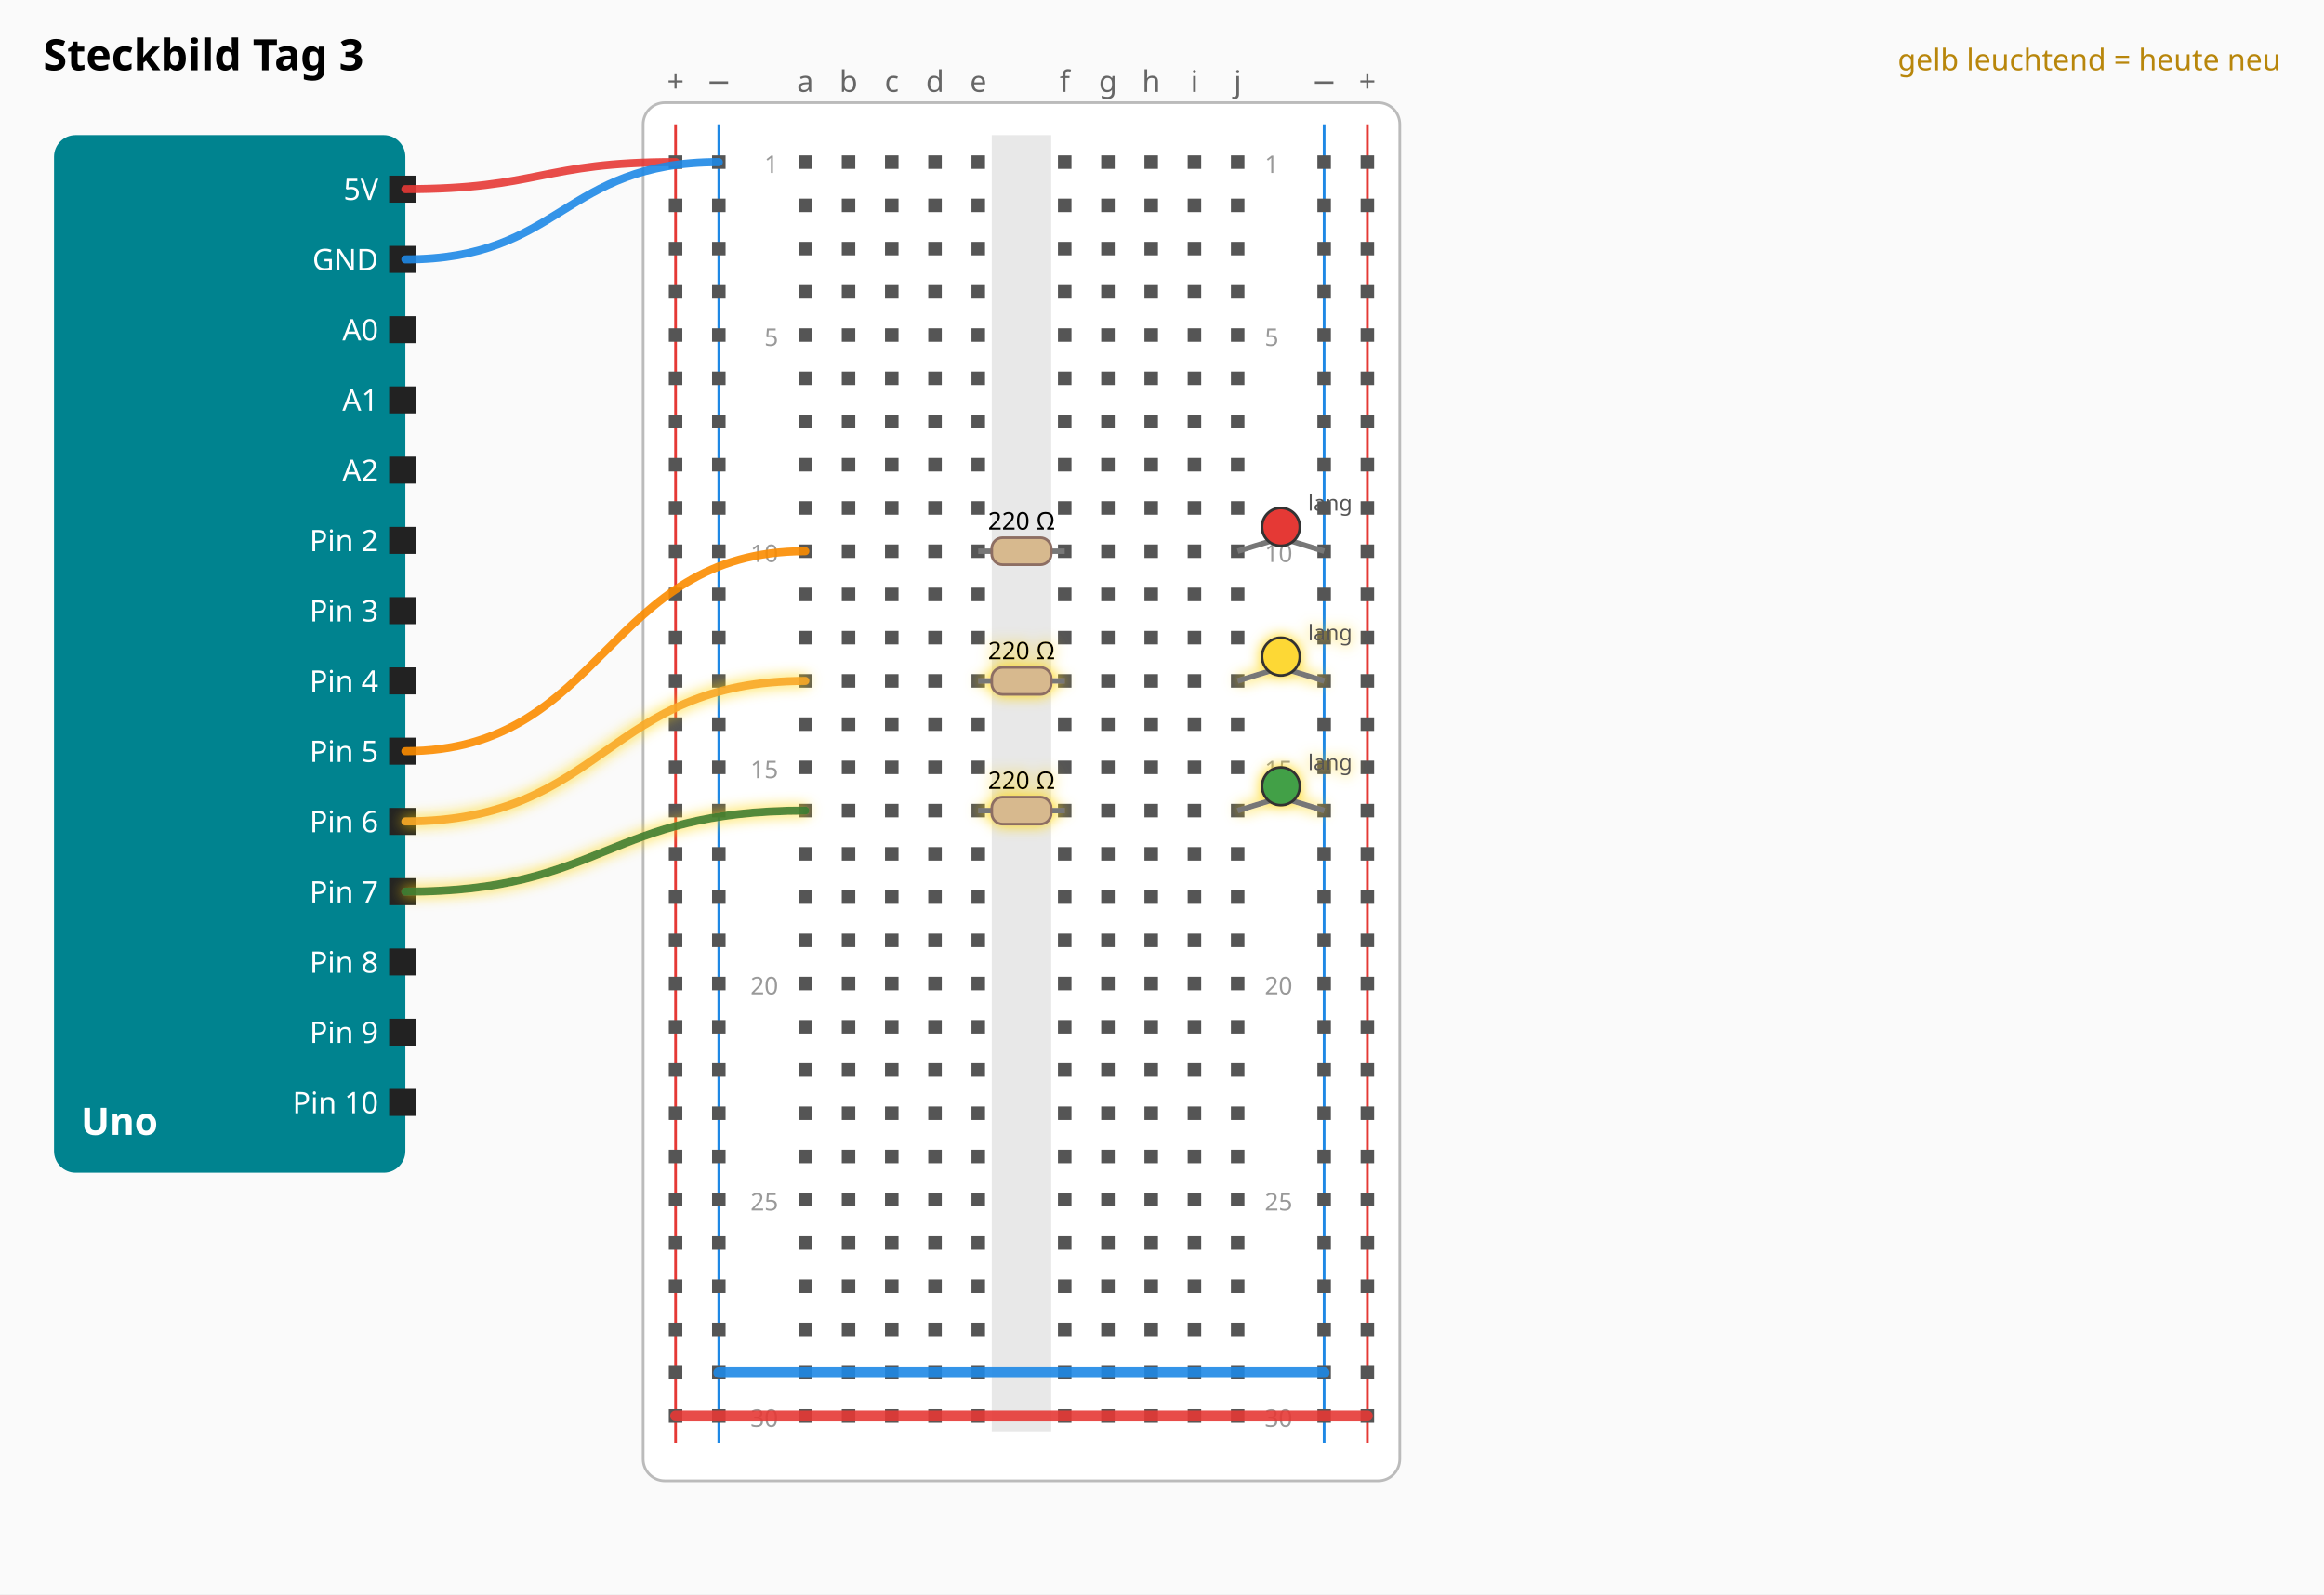
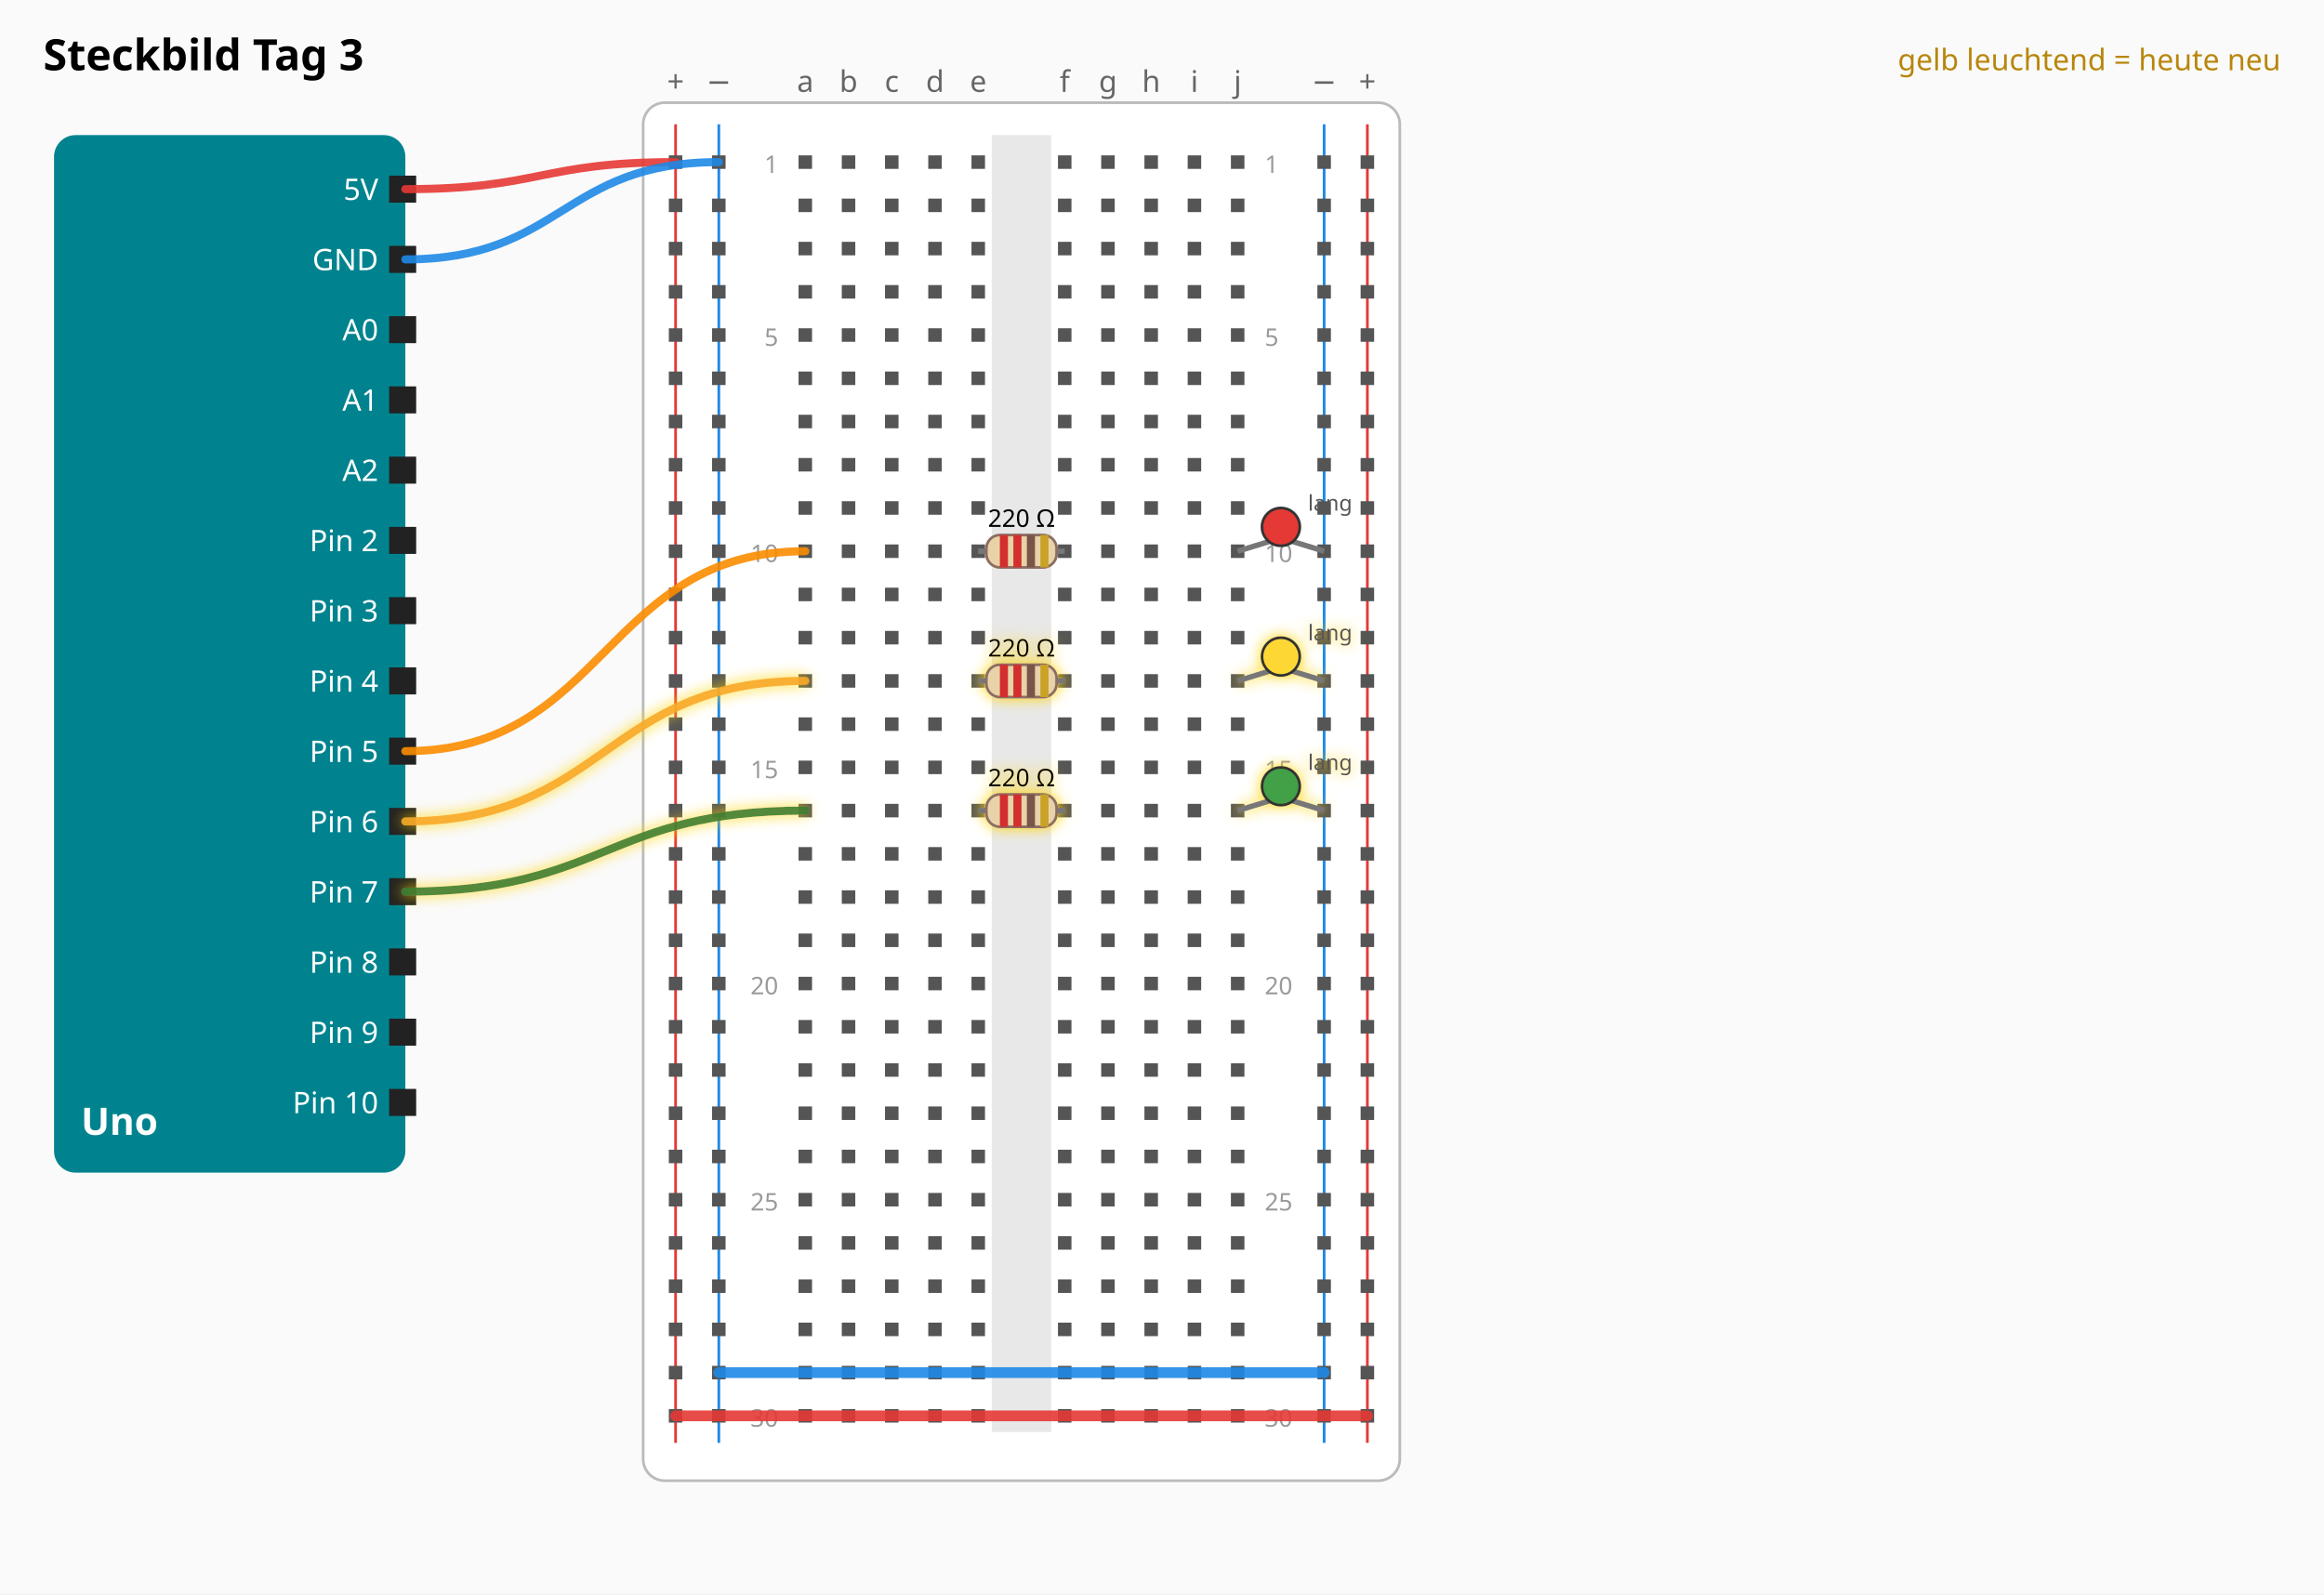
<svg xmlns="http://www.w3.org/2000/svg" viewBox="0 0 860 590" font-family="sans-serif" font-size="11">
  <defs>
    <filter id="glow" filterUnits="userSpaceOnUse" x="0" y="0" width="860" height="590">
      <feDropShadow dx="0" dy="0" stdDeviation="2.5" flood-color="#ffd400" flood-opacity="1" />
    </filter>
  </defs>
  <rect width="860" height="590" fill="#fafafa" />
  <text x="16" y="26" font-size="16" font-weight="bold">Steckbild Tag 3</text>
  <text x="844" y="26" text-anchor="end" fill="#b8860b">gelb leuchtend = heute neu</text>
  <rect x="238" y="38" width="280" height="510" rx="8" fill="#ffffff" stroke="#bbb" />
  <rect x="367" y="50" width="22" height="480" fill="#e8e8e8" />
  <line x1="250" y1="46" x2="250" y2="534" stroke="#e53935" stroke-width="1" />
  <line x1="506" y1="46" x2="506" y2="534" stroke="#e53935" stroke-width="1" />
  <line x1="266" y1="46" x2="266" y2="534" stroke="#1e88e5" stroke-width="1" />
  <line x1="490" y1="46" x2="490" y2="534" stroke="#1e88e5" stroke-width="1" />
  <text x="250" y="34" text-anchor="middle" fill="#666">+</text>
  <rect x="247.5" y="57.5" width="5" height="5" fill="#555" />
  <rect x="247.5" y="73.5" width="5" height="5" fill="#555" />
  <rect x="247.5" y="89.5" width="5" height="5" fill="#555" />
  <rect x="247.5" y="105.5" width="5" height="5" fill="#555" />
  <rect x="247.5" y="121.5" width="5" height="5" fill="#555" />
  <rect x="247.5" y="137.5" width="5" height="5" fill="#555" />
  <rect x="247.5" y="153.5" width="5" height="5" fill="#555" />
  <rect x="247.5" y="169.5" width="5" height="5" fill="#555" />
  <rect x="247.5" y="185.5" width="5" height="5" fill="#555" />
  <rect x="247.5" y="201.5" width="5" height="5" fill="#555" />
  <rect x="247.5" y="217.5" width="5" height="5" fill="#555" />
  <rect x="247.5" y="233.5" width="5" height="5" fill="#555" />
  <rect x="247.5" y="249.5" width="5" height="5" fill="#555" />
  <rect x="247.5" y="265.5" width="5" height="5" fill="#555" />
  <rect x="247.5" y="281.5" width="5" height="5" fill="#555" />
  <rect x="247.5" y="297.5" width="5" height="5" fill="#555" />
  <rect x="247.5" y="313.5" width="5" height="5" fill="#555" />
  <rect x="247.5" y="329.5" width="5" height="5" fill="#555" />
  <rect x="247.5" y="345.5" width="5" height="5" fill="#555" />
  <rect x="247.5" y="361.5" width="5" height="5" fill="#555" />
  <rect x="247.5" y="377.5" width="5" height="5" fill="#555" />
  <rect x="247.5" y="393.5" width="5" height="5" fill="#555" />
  <rect x="247.5" y="409.5" width="5" height="5" fill="#555" />
  <rect x="247.5" y="425.5" width="5" height="5" fill="#555" />
  <rect x="247.5" y="441.5" width="5" height="5" fill="#555" />
  <rect x="247.5" y="457.5" width="5" height="5" fill="#555" />
  <rect x="247.5" y="473.5" width="5" height="5" fill="#555" />
  <rect x="247.5" y="489.5" width="5" height="5" fill="#555" />
  <rect x="247.5" y="505.5" width="5" height="5" fill="#555" />
  <rect x="247.5" y="521.5" width="5" height="5" fill="#555" />
  <text x="266" y="34" text-anchor="middle" fill="#666">−</text>
  <rect x="263.5" y="57.5" width="5" height="5" fill="#555" />
  <rect x="263.5" y="73.5" width="5" height="5" fill="#555" />
  <rect x="263.5" y="89.5" width="5" height="5" fill="#555" />
  <rect x="263.5" y="105.5" width="5" height="5" fill="#555" />
  <rect x="263.5" y="121.5" width="5" height="5" fill="#555" />
  <rect x="263.5" y="137.5" width="5" height="5" fill="#555" />
  <rect x="263.5" y="153.5" width="5" height="5" fill="#555" />
  <rect x="263.5" y="169.5" width="5" height="5" fill="#555" />
  <rect x="263.5" y="185.5" width="5" height="5" fill="#555" />
  <rect x="263.5" y="201.5" width="5" height="5" fill="#555" />
  <rect x="263.5" y="217.5" width="5" height="5" fill="#555" />
  <rect x="263.5" y="233.5" width="5" height="5" fill="#555" />
  <rect x="263.5" y="249.5" width="5" height="5" fill="#555" />
  <rect x="263.5" y="265.5" width="5" height="5" fill="#555" />
  <rect x="263.5" y="281.5" width="5" height="5" fill="#555" />
  <rect x="263.5" y="297.5" width="5" height="5" fill="#555" />
  <rect x="263.5" y="313.5" width="5" height="5" fill="#555" />
  <rect x="263.5" y="329.5" width="5" height="5" fill="#555" />
  <rect x="263.5" y="345.5" width="5" height="5" fill="#555" />
  <rect x="263.5" y="361.5" width="5" height="5" fill="#555" />
  <rect x="263.5" y="377.5" width="5" height="5" fill="#555" />
  <rect x="263.5" y="393.5" width="5" height="5" fill="#555" />
  <rect x="263.5" y="409.5" width="5" height="5" fill="#555" />
  <rect x="263.5" y="425.5" width="5" height="5" fill="#555" />
  <rect x="263.5" y="441.5" width="5" height="5" fill="#555" />
  <rect x="263.5" y="457.5" width="5" height="5" fill="#555" />
  <rect x="263.5" y="473.5" width="5" height="5" fill="#555" />
  <rect x="263.5" y="489.5" width="5" height="5" fill="#555" />
  <rect x="263.5" y="505.5" width="5" height="5" fill="#555" />
  <rect x="263.5" y="521.5" width="5" height="5" fill="#555" />
  <text x="298" y="34" text-anchor="middle" fill="#666">a</text>
  <rect x="295.5" y="57.5" width="5" height="5" fill="#555" />
  <rect x="295.5" y="73.5" width="5" height="5" fill="#555" />
  <rect x="295.5" y="89.5" width="5" height="5" fill="#555" />
  <rect x="295.5" y="105.5" width="5" height="5" fill="#555" />
  <rect x="295.5" y="121.5" width="5" height="5" fill="#555" />
  <rect x="295.5" y="137.5" width="5" height="5" fill="#555" />
  <rect x="295.5" y="153.5" width="5" height="5" fill="#555" />
  <rect x="295.5" y="169.5" width="5" height="5" fill="#555" />
  <rect x="295.5" y="185.5" width="5" height="5" fill="#555" />
  <rect x="295.5" y="201.5" width="5" height="5" fill="#555" />
  <rect x="295.5" y="217.5" width="5" height="5" fill="#555" />
  <rect x="295.5" y="233.5" width="5" height="5" fill="#555" />
  <rect x="295.5" y="249.5" width="5" height="5" fill="#555" />
  <rect x="295.5" y="265.5" width="5" height="5" fill="#555" />
  <rect x="295.5" y="281.5" width="5" height="5" fill="#555" />
  <rect x="295.5" y="297.5" width="5" height="5" fill="#555" />
  <rect x="295.5" y="313.5" width="5" height="5" fill="#555" />
  <rect x="295.5" y="329.5" width="5" height="5" fill="#555" />
  <rect x="295.5" y="345.5" width="5" height="5" fill="#555" />
  <rect x="295.5" y="361.5" width="5" height="5" fill="#555" />
  <rect x="295.5" y="377.5" width="5" height="5" fill="#555" />
  <rect x="295.5" y="393.5" width="5" height="5" fill="#555" />
  <rect x="295.5" y="409.5" width="5" height="5" fill="#555" />
  <rect x="295.5" y="425.5" width="5" height="5" fill="#555" />
  <rect x="295.5" y="441.5" width="5" height="5" fill="#555" />
  <rect x="295.5" y="457.5" width="5" height="5" fill="#555" />
  <rect x="295.5" y="473.5" width="5" height="5" fill="#555" />
  <rect x="295.5" y="489.5" width="5" height="5" fill="#555" />
  <rect x="295.5" y="505.5" width="5" height="5" fill="#555" />
  <rect x="295.5" y="521.5" width="5" height="5" fill="#555" />
  <text x="314" y="34" text-anchor="middle" fill="#666">b</text>
  <rect x="311.5" y="57.5" width="5" height="5" fill="#555" />
  <rect x="311.5" y="73.5" width="5" height="5" fill="#555" />
  <rect x="311.5" y="89.5" width="5" height="5" fill="#555" />
  <rect x="311.5" y="105.5" width="5" height="5" fill="#555" />
  <rect x="311.5" y="121.5" width="5" height="5" fill="#555" />
  <rect x="311.5" y="137.5" width="5" height="5" fill="#555" />
  <rect x="311.5" y="153.5" width="5" height="5" fill="#555" />
  <rect x="311.5" y="169.5" width="5" height="5" fill="#555" />
  <rect x="311.5" y="185.5" width="5" height="5" fill="#555" />
  <rect x="311.5" y="201.5" width="5" height="5" fill="#555" />
  <rect x="311.5" y="217.5" width="5" height="5" fill="#555" />
  <rect x="311.5" y="233.5" width="5" height="5" fill="#555" />
  <rect x="311.5" y="249.5" width="5" height="5" fill="#555" />
  <rect x="311.5" y="265.5" width="5" height="5" fill="#555" />
  <rect x="311.5" y="281.5" width="5" height="5" fill="#555" />
  <rect x="311.5" y="297.5" width="5" height="5" fill="#555" />
  <rect x="311.5" y="313.5" width="5" height="5" fill="#555" />
  <rect x="311.5" y="329.5" width="5" height="5" fill="#555" />
  <rect x="311.5" y="345.5" width="5" height="5" fill="#555" />
  <rect x="311.5" y="361.5" width="5" height="5" fill="#555" />
  <rect x="311.5" y="377.5" width="5" height="5" fill="#555" />
  <rect x="311.5" y="393.5" width="5" height="5" fill="#555" />
  <rect x="311.5" y="409.5" width="5" height="5" fill="#555" />
  <rect x="311.5" y="425.5" width="5" height="5" fill="#555" />
  <rect x="311.5" y="441.5" width="5" height="5" fill="#555" />
  <rect x="311.5" y="457.5" width="5" height="5" fill="#555" />
  <rect x="311.5" y="473.5" width="5" height="5" fill="#555" />
  <rect x="311.5" y="489.5" width="5" height="5" fill="#555" />
  <rect x="311.5" y="505.5" width="5" height="5" fill="#555" />
  <rect x="311.5" y="521.5" width="5" height="5" fill="#555" />
  <text x="330" y="34" text-anchor="middle" fill="#666">c</text>
  <rect x="327.5" y="57.5" width="5" height="5" fill="#555" />
  <rect x="327.5" y="73.5" width="5" height="5" fill="#555" />
  <rect x="327.5" y="89.5" width="5" height="5" fill="#555" />
  <rect x="327.5" y="105.5" width="5" height="5" fill="#555" />
  <rect x="327.5" y="121.5" width="5" height="5" fill="#555" />
  <rect x="327.5" y="137.5" width="5" height="5" fill="#555" />
  <rect x="327.5" y="153.5" width="5" height="5" fill="#555" />
  <rect x="327.5" y="169.5" width="5" height="5" fill="#555" />
  <rect x="327.5" y="185.5" width="5" height="5" fill="#555" />
  <rect x="327.5" y="201.5" width="5" height="5" fill="#555" />
  <rect x="327.5" y="217.5" width="5" height="5" fill="#555" />
  <rect x="327.5" y="233.5" width="5" height="5" fill="#555" />
  <rect x="327.5" y="249.5" width="5" height="5" fill="#555" />
  <rect x="327.5" y="265.5" width="5" height="5" fill="#555" />
  <rect x="327.5" y="281.5" width="5" height="5" fill="#555" />
  <rect x="327.5" y="297.5" width="5" height="5" fill="#555" />
  <rect x="327.5" y="313.5" width="5" height="5" fill="#555" />
  <rect x="327.5" y="329.5" width="5" height="5" fill="#555" />
  <rect x="327.5" y="345.5" width="5" height="5" fill="#555" />
  <rect x="327.5" y="361.5" width="5" height="5" fill="#555" />
  <rect x="327.5" y="377.5" width="5" height="5" fill="#555" />
  <rect x="327.5" y="393.5" width="5" height="5" fill="#555" />
  <rect x="327.5" y="409.5" width="5" height="5" fill="#555" />
  <rect x="327.5" y="425.5" width="5" height="5" fill="#555" />
  <rect x="327.5" y="441.5" width="5" height="5" fill="#555" />
  <rect x="327.5" y="457.5" width="5" height="5" fill="#555" />
  <rect x="327.5" y="473.5" width="5" height="5" fill="#555" />
  <rect x="327.5" y="489.5" width="5" height="5" fill="#555" />
  <rect x="327.5" y="505.5" width="5" height="5" fill="#555" />
  <rect x="327.5" y="521.5" width="5" height="5" fill="#555" />
  <text x="346" y="34" text-anchor="middle" fill="#666">d</text>
  <rect x="343.5" y="57.5" width="5" height="5" fill="#555" />
  <rect x="343.5" y="73.5" width="5" height="5" fill="#555" />
  <rect x="343.5" y="89.5" width="5" height="5" fill="#555" />
  <rect x="343.5" y="105.5" width="5" height="5" fill="#555" />
  <rect x="343.5" y="121.5" width="5" height="5" fill="#555" />
  <rect x="343.5" y="137.5" width="5" height="5" fill="#555" />
  <rect x="343.5" y="153.5" width="5" height="5" fill="#555" />
  <rect x="343.5" y="169.5" width="5" height="5" fill="#555" />
  <rect x="343.5" y="185.5" width="5" height="5" fill="#555" />
  <rect x="343.5" y="201.5" width="5" height="5" fill="#555" />
  <rect x="343.5" y="217.5" width="5" height="5" fill="#555" />
  <rect x="343.5" y="233.5" width="5" height="5" fill="#555" />
  <rect x="343.5" y="249.5" width="5" height="5" fill="#555" />
  <rect x="343.5" y="265.5" width="5" height="5" fill="#555" />
  <rect x="343.5" y="281.5" width="5" height="5" fill="#555" />
  <rect x="343.5" y="297.5" width="5" height="5" fill="#555" />
  <rect x="343.5" y="313.5" width="5" height="5" fill="#555" />
  <rect x="343.5" y="329.5" width="5" height="5" fill="#555" />
  <rect x="343.5" y="345.5" width="5" height="5" fill="#555" />
  <rect x="343.5" y="361.5" width="5" height="5" fill="#555" />
  <rect x="343.5" y="377.5" width="5" height="5" fill="#555" />
  <rect x="343.5" y="393.5" width="5" height="5" fill="#555" />
  <rect x="343.5" y="409.5" width="5" height="5" fill="#555" />
  <rect x="343.5" y="425.5" width="5" height="5" fill="#555" />
  <rect x="343.5" y="441.5" width="5" height="5" fill="#555" />
  <rect x="343.5" y="457.5" width="5" height="5" fill="#555" />
  <rect x="343.5" y="473.5" width="5" height="5" fill="#555" />
  <rect x="343.5" y="489.5" width="5" height="5" fill="#555" />
  <rect x="343.5" y="505.5" width="5" height="5" fill="#555" />
  <rect x="343.5" y="521.5" width="5" height="5" fill="#555" />
  <text x="362" y="34" text-anchor="middle" fill="#666">e</text>
  <rect x="359.5" y="57.5" width="5" height="5" fill="#555" />
  <rect x="359.5" y="73.5" width="5" height="5" fill="#555" />
  <rect x="359.5" y="89.5" width="5" height="5" fill="#555" />
  <rect x="359.5" y="105.5" width="5" height="5" fill="#555" />
  <rect x="359.5" y="121.5" width="5" height="5" fill="#555" />
  <rect x="359.5" y="137.5" width="5" height="5" fill="#555" />
  <rect x="359.5" y="153.5" width="5" height="5" fill="#555" />
  <rect x="359.5" y="169.5" width="5" height="5" fill="#555" />
  <rect x="359.5" y="185.5" width="5" height="5" fill="#555" />
  <rect x="359.5" y="201.5" width="5" height="5" fill="#555" />
  <rect x="359.5" y="217.5" width="5" height="5" fill="#555" />
  <rect x="359.5" y="233.5" width="5" height="5" fill="#555" />
  <rect x="359.5" y="249.5" width="5" height="5" fill="#555" />
  <rect x="359.5" y="265.5" width="5" height="5" fill="#555" />
  <rect x="359.5" y="281.5" width="5" height="5" fill="#555" />
  <rect x="359.5" y="297.5" width="5" height="5" fill="#555" />
  <rect x="359.5" y="313.5" width="5" height="5" fill="#555" />
  <rect x="359.5" y="329.5" width="5" height="5" fill="#555" />
  <rect x="359.5" y="345.5" width="5" height="5" fill="#555" />
  <rect x="359.5" y="361.5" width="5" height="5" fill="#555" />
  <rect x="359.5" y="377.5" width="5" height="5" fill="#555" />
  <rect x="359.5" y="393.5" width="5" height="5" fill="#555" />
  <rect x="359.5" y="409.5" width="5" height="5" fill="#555" />
  <rect x="359.5" y="425.5" width="5" height="5" fill="#555" />
  <rect x="359.5" y="441.5" width="5" height="5" fill="#555" />
  <rect x="359.5" y="457.5" width="5" height="5" fill="#555" />
  <rect x="359.5" y="473.5" width="5" height="5" fill="#555" />
  <rect x="359.5" y="489.5" width="5" height="5" fill="#555" />
  <rect x="359.5" y="505.5" width="5" height="5" fill="#555" />
  <rect x="359.5" y="521.5" width="5" height="5" fill="#555" />
  <text x="394" y="34" text-anchor="middle" fill="#666">f</text>
  <rect x="391.5" y="57.5" width="5" height="5" fill="#555" />
  <rect x="391.5" y="73.5" width="5" height="5" fill="#555" />
  <rect x="391.5" y="89.5" width="5" height="5" fill="#555" />
  <rect x="391.5" y="105.5" width="5" height="5" fill="#555" />
  <rect x="391.5" y="121.5" width="5" height="5" fill="#555" />
  <rect x="391.5" y="137.5" width="5" height="5" fill="#555" />
  <rect x="391.5" y="153.5" width="5" height="5" fill="#555" />
  <rect x="391.5" y="169.5" width="5" height="5" fill="#555" />
  <rect x="391.5" y="185.5" width="5" height="5" fill="#555" />
  <rect x="391.5" y="201.5" width="5" height="5" fill="#555" />
  <rect x="391.5" y="217.5" width="5" height="5" fill="#555" />
  <rect x="391.5" y="233.5" width="5" height="5" fill="#555" />
  <rect x="391.5" y="249.5" width="5" height="5" fill="#555" />
  <rect x="391.5" y="265.5" width="5" height="5" fill="#555" />
  <rect x="391.5" y="281.5" width="5" height="5" fill="#555" />
  <rect x="391.5" y="297.5" width="5" height="5" fill="#555" />
  <rect x="391.5" y="313.5" width="5" height="5" fill="#555" />
  <rect x="391.5" y="329.5" width="5" height="5" fill="#555" />
  <rect x="391.5" y="345.5" width="5" height="5" fill="#555" />
  <rect x="391.5" y="361.5" width="5" height="5" fill="#555" />
  <rect x="391.5" y="377.5" width="5" height="5" fill="#555" />
  <rect x="391.5" y="393.5" width="5" height="5" fill="#555" />
  <rect x="391.5" y="409.5" width="5" height="5" fill="#555" />
  <rect x="391.5" y="425.5" width="5" height="5" fill="#555" />
  <rect x="391.5" y="441.5" width="5" height="5" fill="#555" />
  <rect x="391.5" y="457.5" width="5" height="5" fill="#555" />
  <rect x="391.5" y="473.5" width="5" height="5" fill="#555" />
  <rect x="391.5" y="489.5" width="5" height="5" fill="#555" />
  <rect x="391.5" y="505.5" width="5" height="5" fill="#555" />
  <rect x="391.5" y="521.5" width="5" height="5" fill="#555" />
  <text x="410" y="34" text-anchor="middle" fill="#666">g</text>
  <rect x="407.5" y="57.5" width="5" height="5" fill="#555" />
  <rect x="407.5" y="73.5" width="5" height="5" fill="#555" />
  <rect x="407.5" y="89.5" width="5" height="5" fill="#555" />
  <rect x="407.5" y="105.5" width="5" height="5" fill="#555" />
  <rect x="407.5" y="121.5" width="5" height="5" fill="#555" />
  <rect x="407.5" y="137.5" width="5" height="5" fill="#555" />
  <rect x="407.5" y="153.5" width="5" height="5" fill="#555" />
  <rect x="407.5" y="169.5" width="5" height="5" fill="#555" />
  <rect x="407.5" y="185.5" width="5" height="5" fill="#555" />
  <rect x="407.5" y="201.5" width="5" height="5" fill="#555" />
  <rect x="407.5" y="217.5" width="5" height="5" fill="#555" />
  <rect x="407.5" y="233.5" width="5" height="5" fill="#555" />
  <rect x="407.5" y="249.5" width="5" height="5" fill="#555" />
  <rect x="407.5" y="265.5" width="5" height="5" fill="#555" />
  <rect x="407.5" y="281.5" width="5" height="5" fill="#555" />
  <rect x="407.5" y="297.5" width="5" height="5" fill="#555" />
  <rect x="407.5" y="313.5" width="5" height="5" fill="#555" />
  <rect x="407.5" y="329.5" width="5" height="5" fill="#555" />
  <rect x="407.5" y="345.5" width="5" height="5" fill="#555" />
  <rect x="407.5" y="361.5" width="5" height="5" fill="#555" />
  <rect x="407.5" y="377.5" width="5" height="5" fill="#555" />
  <rect x="407.5" y="393.5" width="5" height="5" fill="#555" />
  <rect x="407.5" y="409.5" width="5" height="5" fill="#555" />
  <rect x="407.5" y="425.5" width="5" height="5" fill="#555" />
  <rect x="407.5" y="441.5" width="5" height="5" fill="#555" />
  <rect x="407.5" y="457.5" width="5" height="5" fill="#555" />
  <rect x="407.5" y="473.5" width="5" height="5" fill="#555" />
  <rect x="407.5" y="489.5" width="5" height="5" fill="#555" />
  <rect x="407.5" y="505.5" width="5" height="5" fill="#555" />
  <rect x="407.5" y="521.5" width="5" height="5" fill="#555" />
  <text x="426" y="34" text-anchor="middle" fill="#666">h</text>
  <rect x="423.5" y="57.5" width="5" height="5" fill="#555" />
  <rect x="423.5" y="73.5" width="5" height="5" fill="#555" />
  <rect x="423.5" y="89.5" width="5" height="5" fill="#555" />
  <rect x="423.5" y="105.5" width="5" height="5" fill="#555" />
  <rect x="423.5" y="121.5" width="5" height="5" fill="#555" />
  <rect x="423.5" y="137.5" width="5" height="5" fill="#555" />
  <rect x="423.5" y="153.5" width="5" height="5" fill="#555" />
  <rect x="423.5" y="169.5" width="5" height="5" fill="#555" />
  <rect x="423.5" y="185.5" width="5" height="5" fill="#555" />
  <rect x="423.5" y="201.5" width="5" height="5" fill="#555" />
  <rect x="423.5" y="217.5" width="5" height="5" fill="#555" />
  <rect x="423.5" y="233.5" width="5" height="5" fill="#555" />
  <rect x="423.5" y="249.5" width="5" height="5" fill="#555" />
  <rect x="423.5" y="265.5" width="5" height="5" fill="#555" />
  <rect x="423.5" y="281.5" width="5" height="5" fill="#555" />
  <rect x="423.5" y="297.5" width="5" height="5" fill="#555" />
  <rect x="423.5" y="313.5" width="5" height="5" fill="#555" />
  <rect x="423.5" y="329.5" width="5" height="5" fill="#555" />
  <rect x="423.5" y="345.5" width="5" height="5" fill="#555" />
  <rect x="423.5" y="361.5" width="5" height="5" fill="#555" />
  <rect x="423.5" y="377.5" width="5" height="5" fill="#555" />
  <rect x="423.5" y="393.5" width="5" height="5" fill="#555" />
  <rect x="423.5" y="409.5" width="5" height="5" fill="#555" />
  <rect x="423.5" y="425.5" width="5" height="5" fill="#555" />
  <rect x="423.5" y="441.5" width="5" height="5" fill="#555" />
  <rect x="423.5" y="457.5" width="5" height="5" fill="#555" />
  <rect x="423.5" y="473.5" width="5" height="5" fill="#555" />
  <rect x="423.5" y="489.5" width="5" height="5" fill="#555" />
  <rect x="423.5" y="505.5" width="5" height="5" fill="#555" />
  <rect x="423.5" y="521.5" width="5" height="5" fill="#555" />
  <text x="442" y="34" text-anchor="middle" fill="#666">i</text>
  <rect x="439.5" y="57.5" width="5" height="5" fill="#555" />
  <rect x="439.5" y="73.5" width="5" height="5" fill="#555" />
  <rect x="439.5" y="89.5" width="5" height="5" fill="#555" />
  <rect x="439.5" y="105.5" width="5" height="5" fill="#555" />
  <rect x="439.5" y="121.5" width="5" height="5" fill="#555" />
  <rect x="439.5" y="137.5" width="5" height="5" fill="#555" />
  <rect x="439.5" y="153.5" width="5" height="5" fill="#555" />
  <rect x="439.5" y="169.5" width="5" height="5" fill="#555" />
  <rect x="439.5" y="185.5" width="5" height="5" fill="#555" />
  <rect x="439.5" y="201.5" width="5" height="5" fill="#555" />
  <rect x="439.5" y="217.5" width="5" height="5" fill="#555" />
  <rect x="439.5" y="233.5" width="5" height="5" fill="#555" />
  <rect x="439.5" y="249.5" width="5" height="5" fill="#555" />
  <rect x="439.5" y="265.5" width="5" height="5" fill="#555" />
  <rect x="439.5" y="281.5" width="5" height="5" fill="#555" />
  <rect x="439.5" y="297.5" width="5" height="5" fill="#555" />
  <rect x="439.5" y="313.5" width="5" height="5" fill="#555" />
  <rect x="439.5" y="329.5" width="5" height="5" fill="#555" />
  <rect x="439.5" y="345.5" width="5" height="5" fill="#555" />
  <rect x="439.5" y="361.5" width="5" height="5" fill="#555" />
  <rect x="439.5" y="377.5" width="5" height="5" fill="#555" />
  <rect x="439.5" y="393.5" width="5" height="5" fill="#555" />
  <rect x="439.5" y="409.5" width="5" height="5" fill="#555" />
  <rect x="439.5" y="425.5" width="5" height="5" fill="#555" />
  <rect x="439.5" y="441.5" width="5" height="5" fill="#555" />
  <rect x="439.5" y="457.5" width="5" height="5" fill="#555" />
  <rect x="439.5" y="473.5" width="5" height="5" fill="#555" />
  <rect x="439.5" y="489.5" width="5" height="5" fill="#555" />
  <rect x="439.5" y="505.5" width="5" height="5" fill="#555" />
  <rect x="439.5" y="521.5" width="5" height="5" fill="#555" />
  <text x="458" y="34" text-anchor="middle" fill="#666">j</text>
  <rect x="455.5" y="57.5" width="5" height="5" fill="#555" />
  <rect x="455.5" y="73.5" width="5" height="5" fill="#555" />
  <rect x="455.5" y="89.5" width="5" height="5" fill="#555" />
  <rect x="455.5" y="105.5" width="5" height="5" fill="#555" />
  <rect x="455.5" y="121.5" width="5" height="5" fill="#555" />
  <rect x="455.5" y="137.5" width="5" height="5" fill="#555" />
  <rect x="455.5" y="153.5" width="5" height="5" fill="#555" />
  <rect x="455.5" y="169.5" width="5" height="5" fill="#555" />
  <rect x="455.5" y="185.5" width="5" height="5" fill="#555" />
  <rect x="455.5" y="201.5" width="5" height="5" fill="#555" />
  <rect x="455.5" y="217.5" width="5" height="5" fill="#555" />
  <rect x="455.5" y="233.5" width="5" height="5" fill="#555" />
  <rect x="455.5" y="249.5" width="5" height="5" fill="#555" />
  <rect x="455.5" y="265.5" width="5" height="5" fill="#555" />
  <rect x="455.5" y="281.5" width="5" height="5" fill="#555" />
  <rect x="455.5" y="297.5" width="5" height="5" fill="#555" />
  <rect x="455.5" y="313.5" width="5" height="5" fill="#555" />
  <rect x="455.5" y="329.5" width="5" height="5" fill="#555" />
  <rect x="455.5" y="345.5" width="5" height="5" fill="#555" />
  <rect x="455.5" y="361.5" width="5" height="5" fill="#555" />
  <rect x="455.5" y="377.5" width="5" height="5" fill="#555" />
  <rect x="455.5" y="393.5" width="5" height="5" fill="#555" />
  <rect x="455.5" y="409.5" width="5" height="5" fill="#555" />
  <rect x="455.5" y="425.5" width="5" height="5" fill="#555" />
  <rect x="455.5" y="441.5" width="5" height="5" fill="#555" />
  <rect x="455.5" y="457.5" width="5" height="5" fill="#555" />
  <rect x="455.5" y="473.5" width="5" height="5" fill="#555" />
  <rect x="455.5" y="489.5" width="5" height="5" fill="#555" />
  <rect x="455.5" y="505.5" width="5" height="5" fill="#555" />
  <rect x="455.5" y="521.5" width="5" height="5" fill="#555" />
  <text x="490" y="34" text-anchor="middle" fill="#666">−</text>
  <rect x="487.5" y="57.5" width="5" height="5" fill="#555" />
  <rect x="487.5" y="73.5" width="5" height="5" fill="#555" />
  <rect x="487.5" y="89.5" width="5" height="5" fill="#555" />
  <rect x="487.5" y="105.5" width="5" height="5" fill="#555" />
  <rect x="487.5" y="121.5" width="5" height="5" fill="#555" />
  <rect x="487.5" y="137.5" width="5" height="5" fill="#555" />
  <rect x="487.5" y="153.5" width="5" height="5" fill="#555" />
  <rect x="487.5" y="169.5" width="5" height="5" fill="#555" />
  <rect x="487.5" y="185.5" width="5" height="5" fill="#555" />
  <rect x="487.5" y="201.5" width="5" height="5" fill="#555" />
  <rect x="487.5" y="217.5" width="5" height="5" fill="#555" />
  <rect x="487.5" y="233.5" width="5" height="5" fill="#555" />
  <rect x="487.5" y="249.5" width="5" height="5" fill="#555" />
  <rect x="487.5" y="265.5" width="5" height="5" fill="#555" />
  <rect x="487.5" y="281.5" width="5" height="5" fill="#555" />
  <rect x="487.5" y="297.5" width="5" height="5" fill="#555" />
  <rect x="487.5" y="313.5" width="5" height="5" fill="#555" />
  <rect x="487.5" y="329.5" width="5" height="5" fill="#555" />
  <rect x="487.5" y="345.5" width="5" height="5" fill="#555" />
  <rect x="487.5" y="361.5" width="5" height="5" fill="#555" />
  <rect x="487.5" y="377.5" width="5" height="5" fill="#555" />
  <rect x="487.5" y="393.5" width="5" height="5" fill="#555" />
  <rect x="487.5" y="409.5" width="5" height="5" fill="#555" />
  <rect x="487.5" y="425.5" width="5" height="5" fill="#555" />
  <rect x="487.5" y="441.5" width="5" height="5" fill="#555" />
  <rect x="487.5" y="457.5" width="5" height="5" fill="#555" />
  <rect x="487.5" y="473.5" width="5" height="5" fill="#555" />
  <rect x="487.5" y="489.5" width="5" height="5" fill="#555" />
  <rect x="487.5" y="505.5" width="5" height="5" fill="#555" />
  <rect x="487.5" y="521.5" width="5" height="5" fill="#555" />
  <text x="506" y="34" text-anchor="middle" fill="#666">+</text>
  <rect x="503.5" y="57.5" width="5" height="5" fill="#555" />
  <rect x="503.5" y="73.5" width="5" height="5" fill="#555" />
  <rect x="503.5" y="89.5" width="5" height="5" fill="#555" />
  <rect x="503.5" y="105.5" width="5" height="5" fill="#555" />
  <rect x="503.5" y="121.5" width="5" height="5" fill="#555" />
  <rect x="503.5" y="137.5" width="5" height="5" fill="#555" />
  <rect x="503.5" y="153.5" width="5" height="5" fill="#555" />
  <rect x="503.5" y="169.5" width="5" height="5" fill="#555" />
  <rect x="503.5" y="185.5" width="5" height="5" fill="#555" />
  <rect x="503.5" y="201.5" width="5" height="5" fill="#555" />
  <rect x="503.5" y="217.5" width="5" height="5" fill="#555" />
  <rect x="503.5" y="233.5" width="5" height="5" fill="#555" />
  <rect x="503.5" y="249.5" width="5" height="5" fill="#555" />
  <rect x="503.5" y="265.5" width="5" height="5" fill="#555" />
  <rect x="503.5" y="281.5" width="5" height="5" fill="#555" />
  <rect x="503.5" y="297.5" width="5" height="5" fill="#555" />
  <rect x="503.5" y="313.5" width="5" height="5" fill="#555" />
  <rect x="503.5" y="329.5" width="5" height="5" fill="#555" />
  <rect x="503.5" y="345.5" width="5" height="5" fill="#555" />
  <rect x="503.5" y="361.5" width="5" height="5" fill="#555" />
  <rect x="503.5" y="377.5" width="5" height="5" fill="#555" />
  <rect x="503.5" y="393.5" width="5" height="5" fill="#555" />
  <rect x="503.5" y="409.5" width="5" height="5" fill="#555" />
  <rect x="503.5" y="425.5" width="5" height="5" fill="#555" />
  <rect x="503.5" y="441.5" width="5" height="5" fill="#555" />
  <rect x="503.5" y="457.5" width="5" height="5" fill="#555" />
  <rect x="503.5" y="473.5" width="5" height="5" fill="#555" />
  <rect x="503.5" y="489.5" width="5" height="5" fill="#555" />
  <rect x="503.5" y="505.5" width="5" height="5" fill="#555" />
  <rect x="503.5" y="521.5" width="5" height="5" fill="#555" />
  <text x="288" y="64" text-anchor="end" fill="#999" font-size="9">1</text>
  <text x="468" y="64" fill="#999" font-size="9">1</text>
  <text x="288" y="128" text-anchor="end" fill="#999" font-size="9">5</text>
  <text x="468" y="128" fill="#999" font-size="9">5</text>
  <text x="288" y="208" text-anchor="end" fill="#999" font-size="9">10</text>
  <text x="468" y="208" fill="#999" font-size="9">10</text>
  <text x="288" y="288" text-anchor="end" fill="#999" font-size="9">15</text>
  <text x="468" y="288" fill="#999" font-size="9">15</text>
  <text x="288" y="368" text-anchor="end" fill="#999" font-size="9">20</text>
  <text x="468" y="368" fill="#999" font-size="9">20</text>
  <text x="288" y="448" text-anchor="end" fill="#999" font-size="9">25</text>
  <text x="468" y="448" fill="#999" font-size="9">25</text>
  <text x="288" y="528" text-anchor="end" fill="#999" font-size="9">30</text>
  <text x="468" y="528" fill="#999" font-size="9">30</text>
  <rect x="20" y="50" width="130" height="384" rx="8" fill="#00838f" />
  <text x="30" y="420" fill="#fff" font-size="14" font-weight="bold">Uno</text>
  <text x="140" y="74" text-anchor="end" fill="#fff">5V</text>
  <rect x="144" y="65" width="10" height="10" fill="#222" />
  <text x="140" y="100" text-anchor="end" fill="#fff">GND</text>
  <rect x="144" y="91" width="10" height="10" fill="#222" />
  <text x="140" y="126" text-anchor="end" fill="#fff">A0</text>
  <rect x="144" y="117" width="10" height="10" fill="#222" />
  <text x="140" y="152" text-anchor="end" fill="#fff">A1</text>
  <rect x="144" y="143" width="10" height="10" fill="#222" />
  <text x="140" y="178" text-anchor="end" fill="#fff">A2</text>
  <rect x="144" y="169" width="10" height="10" fill="#222" />
  <text x="140" y="204" text-anchor="end" fill="#fff">Pin 2</text>
  <rect x="144" y="195" width="10" height="10" fill="#222" />
  <text x="140" y="230" text-anchor="end" fill="#fff">Pin 3</text>
  <rect x="144" y="221" width="10" height="10" fill="#222" />
  <text x="140" y="256" text-anchor="end" fill="#fff">Pin 4</text>
  <rect x="144" y="247" width="10" height="10" fill="#222" />
  <text x="140" y="282" text-anchor="end" fill="#fff">Pin 5</text>
  <rect x="144" y="273" width="10" height="10" fill="#222" />
  <text x="140" y="308" text-anchor="end" fill="#fff">Pin 6</text>
  <rect x="144" y="299" width="10" height="10" fill="#222" />
  <text x="140" y="334" text-anchor="end" fill="#fff">Pin 7</text>
  <rect x="144" y="325" width="10" height="10" fill="#222" />
  <text x="140" y="360" text-anchor="end" fill="#fff">Pin 8</text>
  <rect x="144" y="351" width="10" height="10" fill="#222" />
  <text x="140" y="386" text-anchor="end" fill="#fff">Pin 9</text>
  <rect x="144" y="377" width="10" height="10" fill="#222" />
  <text x="140" y="412" text-anchor="end" fill="#fff">Pin 10</text>
  <rect x="144" y="403" width="10" height="10" fill="#222" />
  <path d="M150,70 C200.0,70 200.0,60 250,60" fill="none" stroke="#e53935" stroke-width="3" stroke-linecap="round" opacity="0.9" />
  <path d="M150,96 C208.0,96 208.0,60 266,60" fill="none" stroke="#1e88e5" stroke-width="3" stroke-linecap="round" opacity="0.9" />
  <path d="M250,524 C378.0,524 378.0,524 506,524" fill="none" stroke="#e53935" stroke-width="4" stroke-linecap="round" opacity="0.9" />
  <path d="M266,508 C378.0,508 378.0,508 490,508" fill="none" stroke="#1e88e5" stroke-width="4" stroke-linecap="round" opacity="0.9" />
  <line x1="362" y1="204" x2="394" y2="204" stroke="#777" stroke-width="2" />
-   <rect x="367.0" y="199.0" width="22" height="10" rx="4" fill="#d7b98e" stroke="#8d6e63" />
-   <text x="378.0" y="196.0" text-anchor="middle" font-size="9">220 Ω</text>
+   <rect x="365.0" y="198.0" width="26" height="12" rx="5" fill="#e8d3a8" stroke="#8d6e63" />
+   <rect x="370.0" y="198.0" width="3" height="12" fill="#d32f2f" />
+   <rect x="375.0" y="198.0" width="3" height="12" fill="#d32f2f" />
+   <rect x="380.0" y="198.0" width="3" height="12" fill="#795548" />
+   <rect x="385.0" y="198.0" width="3" height="12" fill="#c9a227" />
+   <text x="378.0" y="195.0" text-anchor="middle" font-size="9">220 Ω</text>
  <line x1="458" y1="204" x2="471.0" y2="200" stroke="#777" stroke-width="2" />
  <line x1="490" y1="204" x2="477.0" y2="200" stroke="#777" stroke-width="2" />
  <circle cx="474.0" cy="195" r="7" fill="#e53935" stroke="#333" />
  <text x="484.0" y="189" font-size="8" fill="#555">lang</text>
  <path d="M150,278 C224.0,278 224.0,204 298,204" fill="none" stroke="#fb8c00" stroke-width="3" stroke-linecap="round" opacity="0.9" />
  <g class="neu" filter="url(#glow)">
    <line x1="362" y1="252" x2="394" y2="252" stroke="#777" stroke-width="2" />
-     <rect x="367.0" y="247.0" width="22" height="10" rx="4" fill="#d7b98e" stroke="#8d6e63" />
-     <text x="378.0" y="244.0" text-anchor="middle" font-size="9">220 Ω</text>
+     <rect x="365.0" y="246.0" width="26" height="12" rx="5" fill="#e8d3a8" stroke="#8d6e63" />
+     <rect x="370.0" y="246.0" width="3" height="12" fill="#d32f2f" />
+     <rect x="375.0" y="246.0" width="3" height="12" fill="#d32f2f" />
+     <rect x="380.0" y="246.0" width="3" height="12" fill="#795548" />
+     <rect x="385.0" y="246.0" width="3" height="12" fill="#c9a227" />
+     <text x="378.0" y="243.0" text-anchor="middle" font-size="9">220 Ω</text>
  </g>
  <g class="neu" filter="url(#glow)">
    <line x1="458" y1="252" x2="471.0" y2="248" stroke="#777" stroke-width="2" />
    <line x1="490" y1="252" x2="477.0" y2="248" stroke="#777" stroke-width="2" />
    <circle cx="474.0" cy="243" r="7" fill="#fdd835" stroke="#333" />
    <text x="484.0" y="237" font-size="8" fill="#555">lang</text>
  </g>
  <g class="neu" filter="url(#glow)">
    <path d="M150,304 C224.0,304 224.0,252 298,252" fill="none" stroke="#f9a825" stroke-width="3" stroke-linecap="round" opacity="0.9" />
  </g>
  <g class="neu" filter="url(#glow)">
    <line x1="362" y1="300" x2="394" y2="300" stroke="#777" stroke-width="2" />
-     <rect x="367.0" y="295.0" width="22" height="10" rx="4" fill="#d7b98e" stroke="#8d6e63" />
-     <text x="378.0" y="292.0" text-anchor="middle" font-size="9">220 Ω</text>
+     <rect x="365.0" y="294.0" width="26" height="12" rx="5" fill="#e8d3a8" stroke="#8d6e63" />
+     <rect x="370.0" y="294.0" width="3" height="12" fill="#d32f2f" />
+     <rect x="375.0" y="294.0" width="3" height="12" fill="#d32f2f" />
+     <rect x="380.0" y="294.0" width="3" height="12" fill="#795548" />
+     <rect x="385.0" y="294.0" width="3" height="12" fill="#c9a227" />
+     <text x="378.0" y="291.0" text-anchor="middle" font-size="9">220 Ω</text>
  </g>
  <g class="neu" filter="url(#glow)">
    <line x1="458" y1="300" x2="471.0" y2="296" stroke="#777" stroke-width="2" />
    <line x1="490" y1="300" x2="477.0" y2="296" stroke="#777" stroke-width="2" />
    <circle cx="474.0" cy="291" r="7" fill="#43a047" stroke="#333" />
    <text x="484.0" y="285" font-size="8" fill="#555">lang</text>
  </g>
  <g class="neu" filter="url(#glow)">
    <path d="M150,330 C224.0,330 224.0,300 298,300" fill="none" stroke="#2e7d32" stroke-width="3" stroke-linecap="round" opacity="0.9" />
  </g>
</svg>
